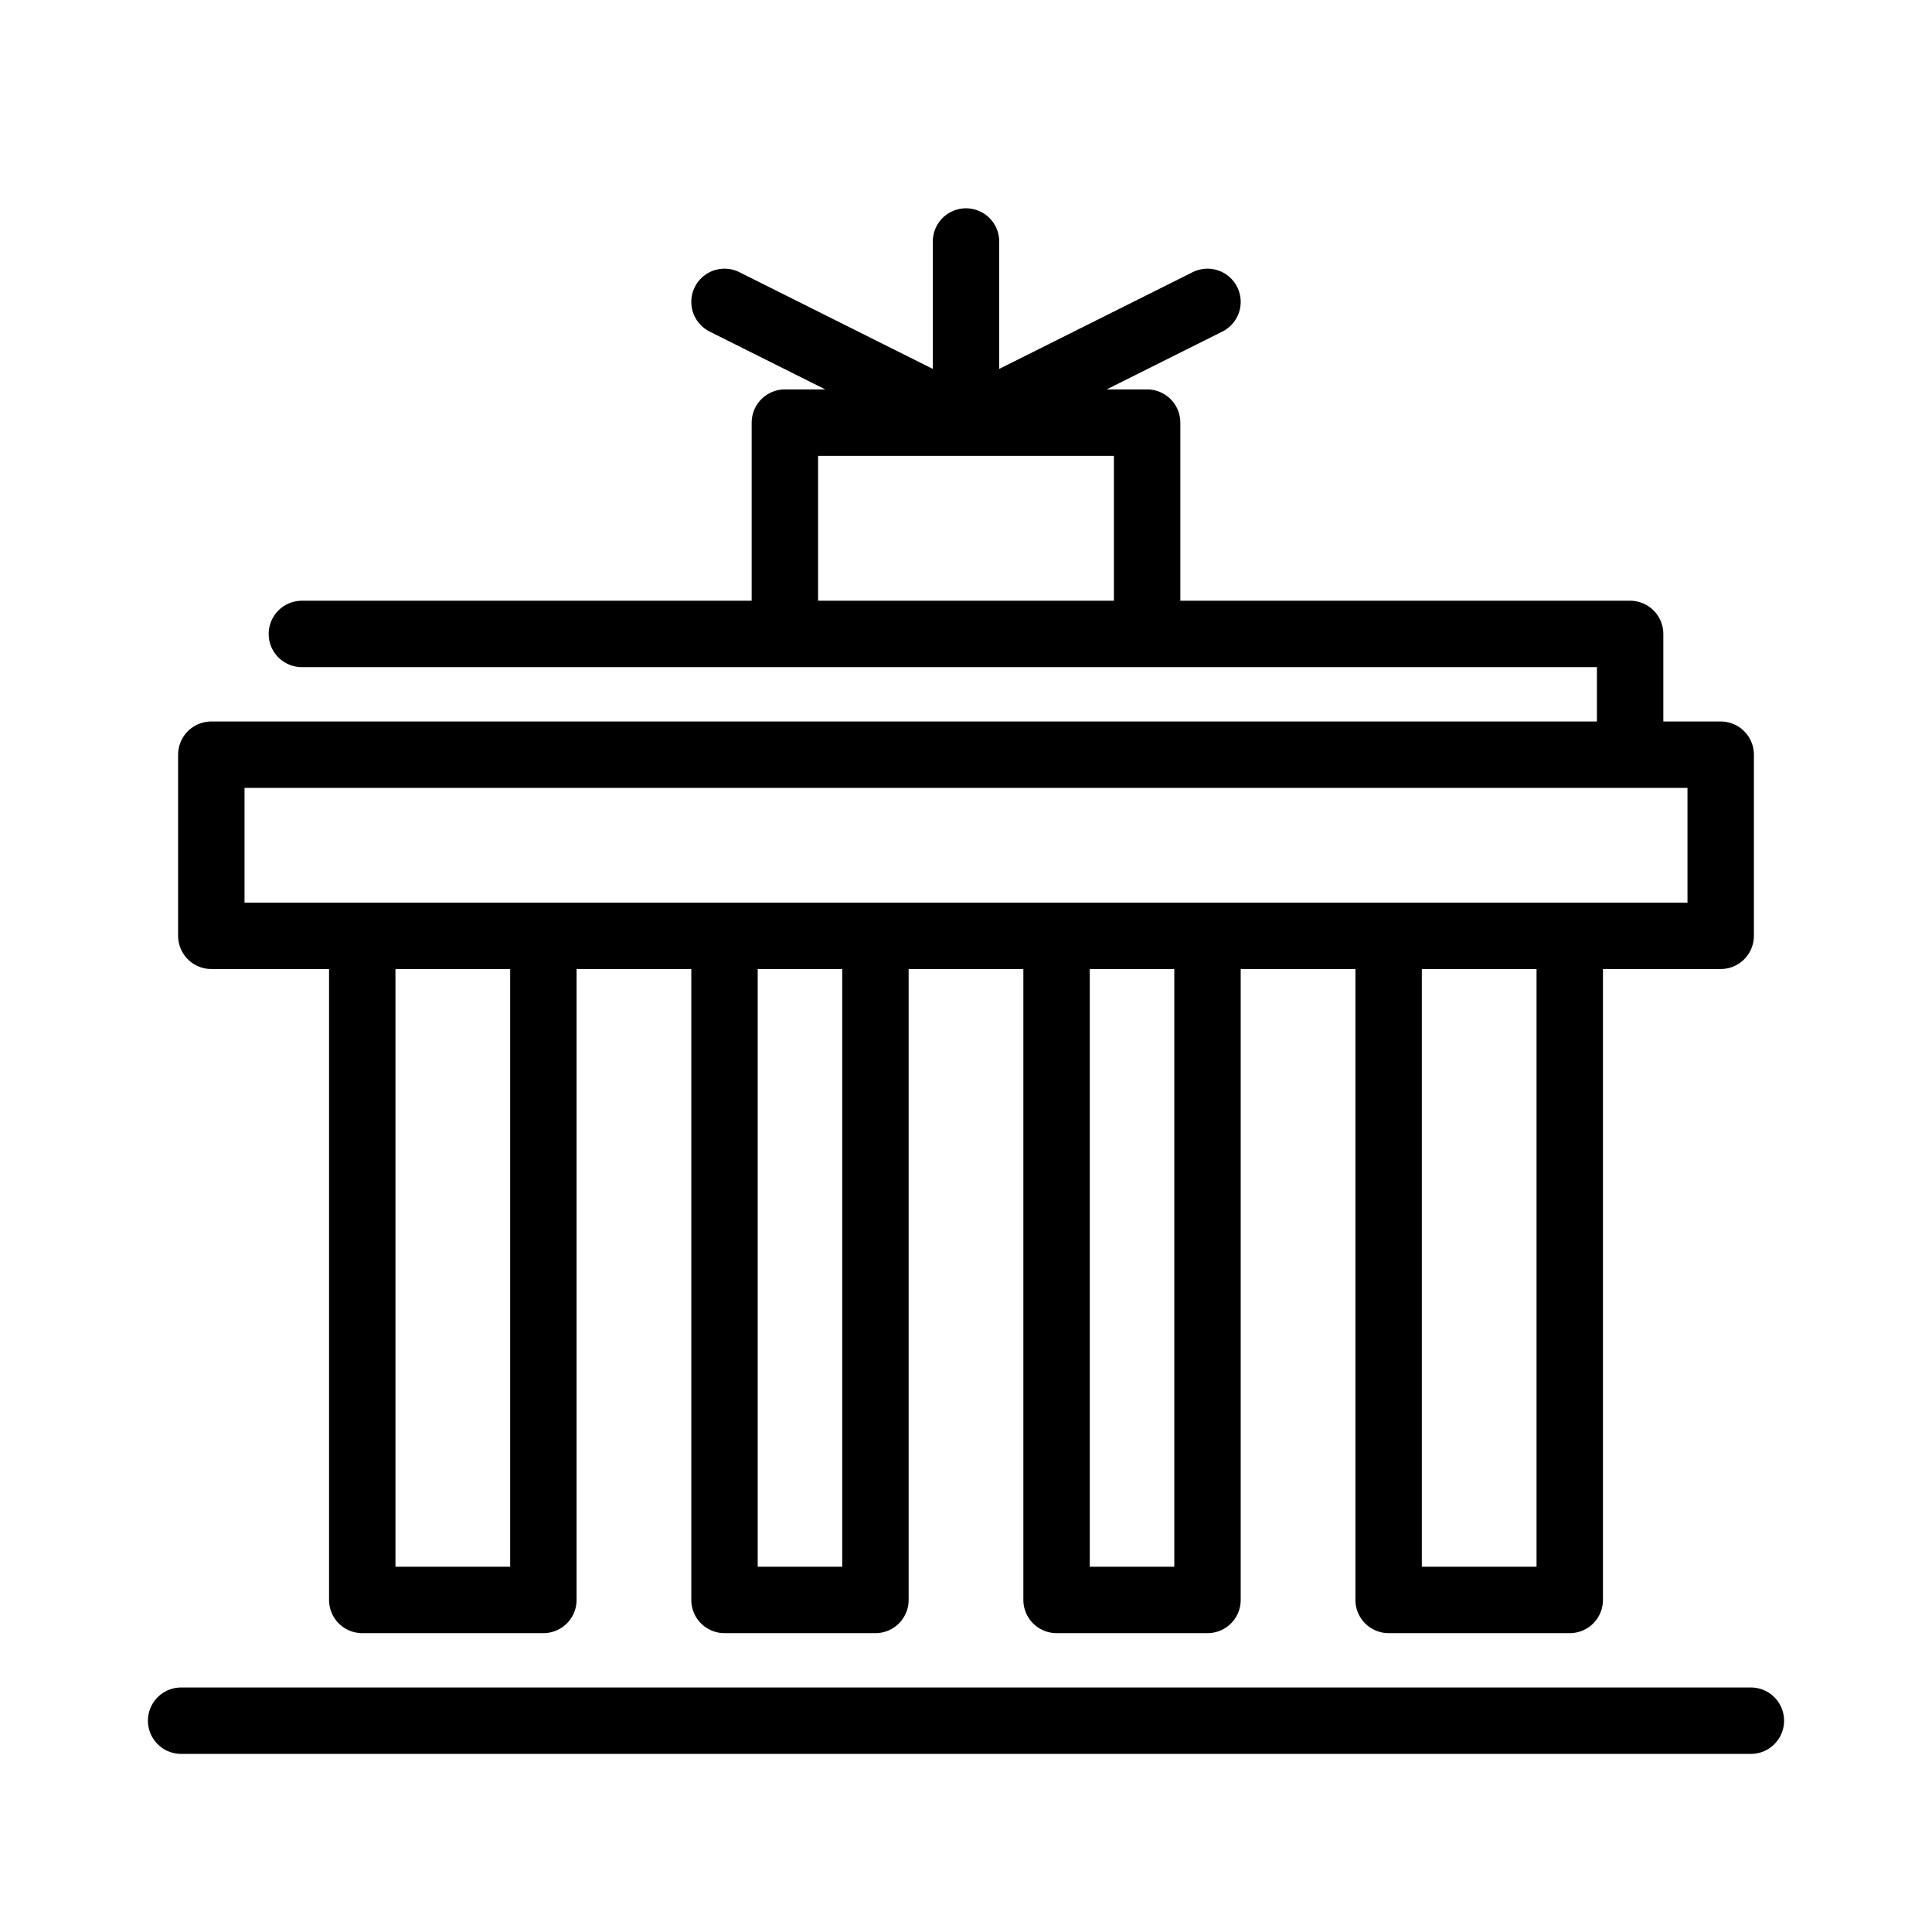
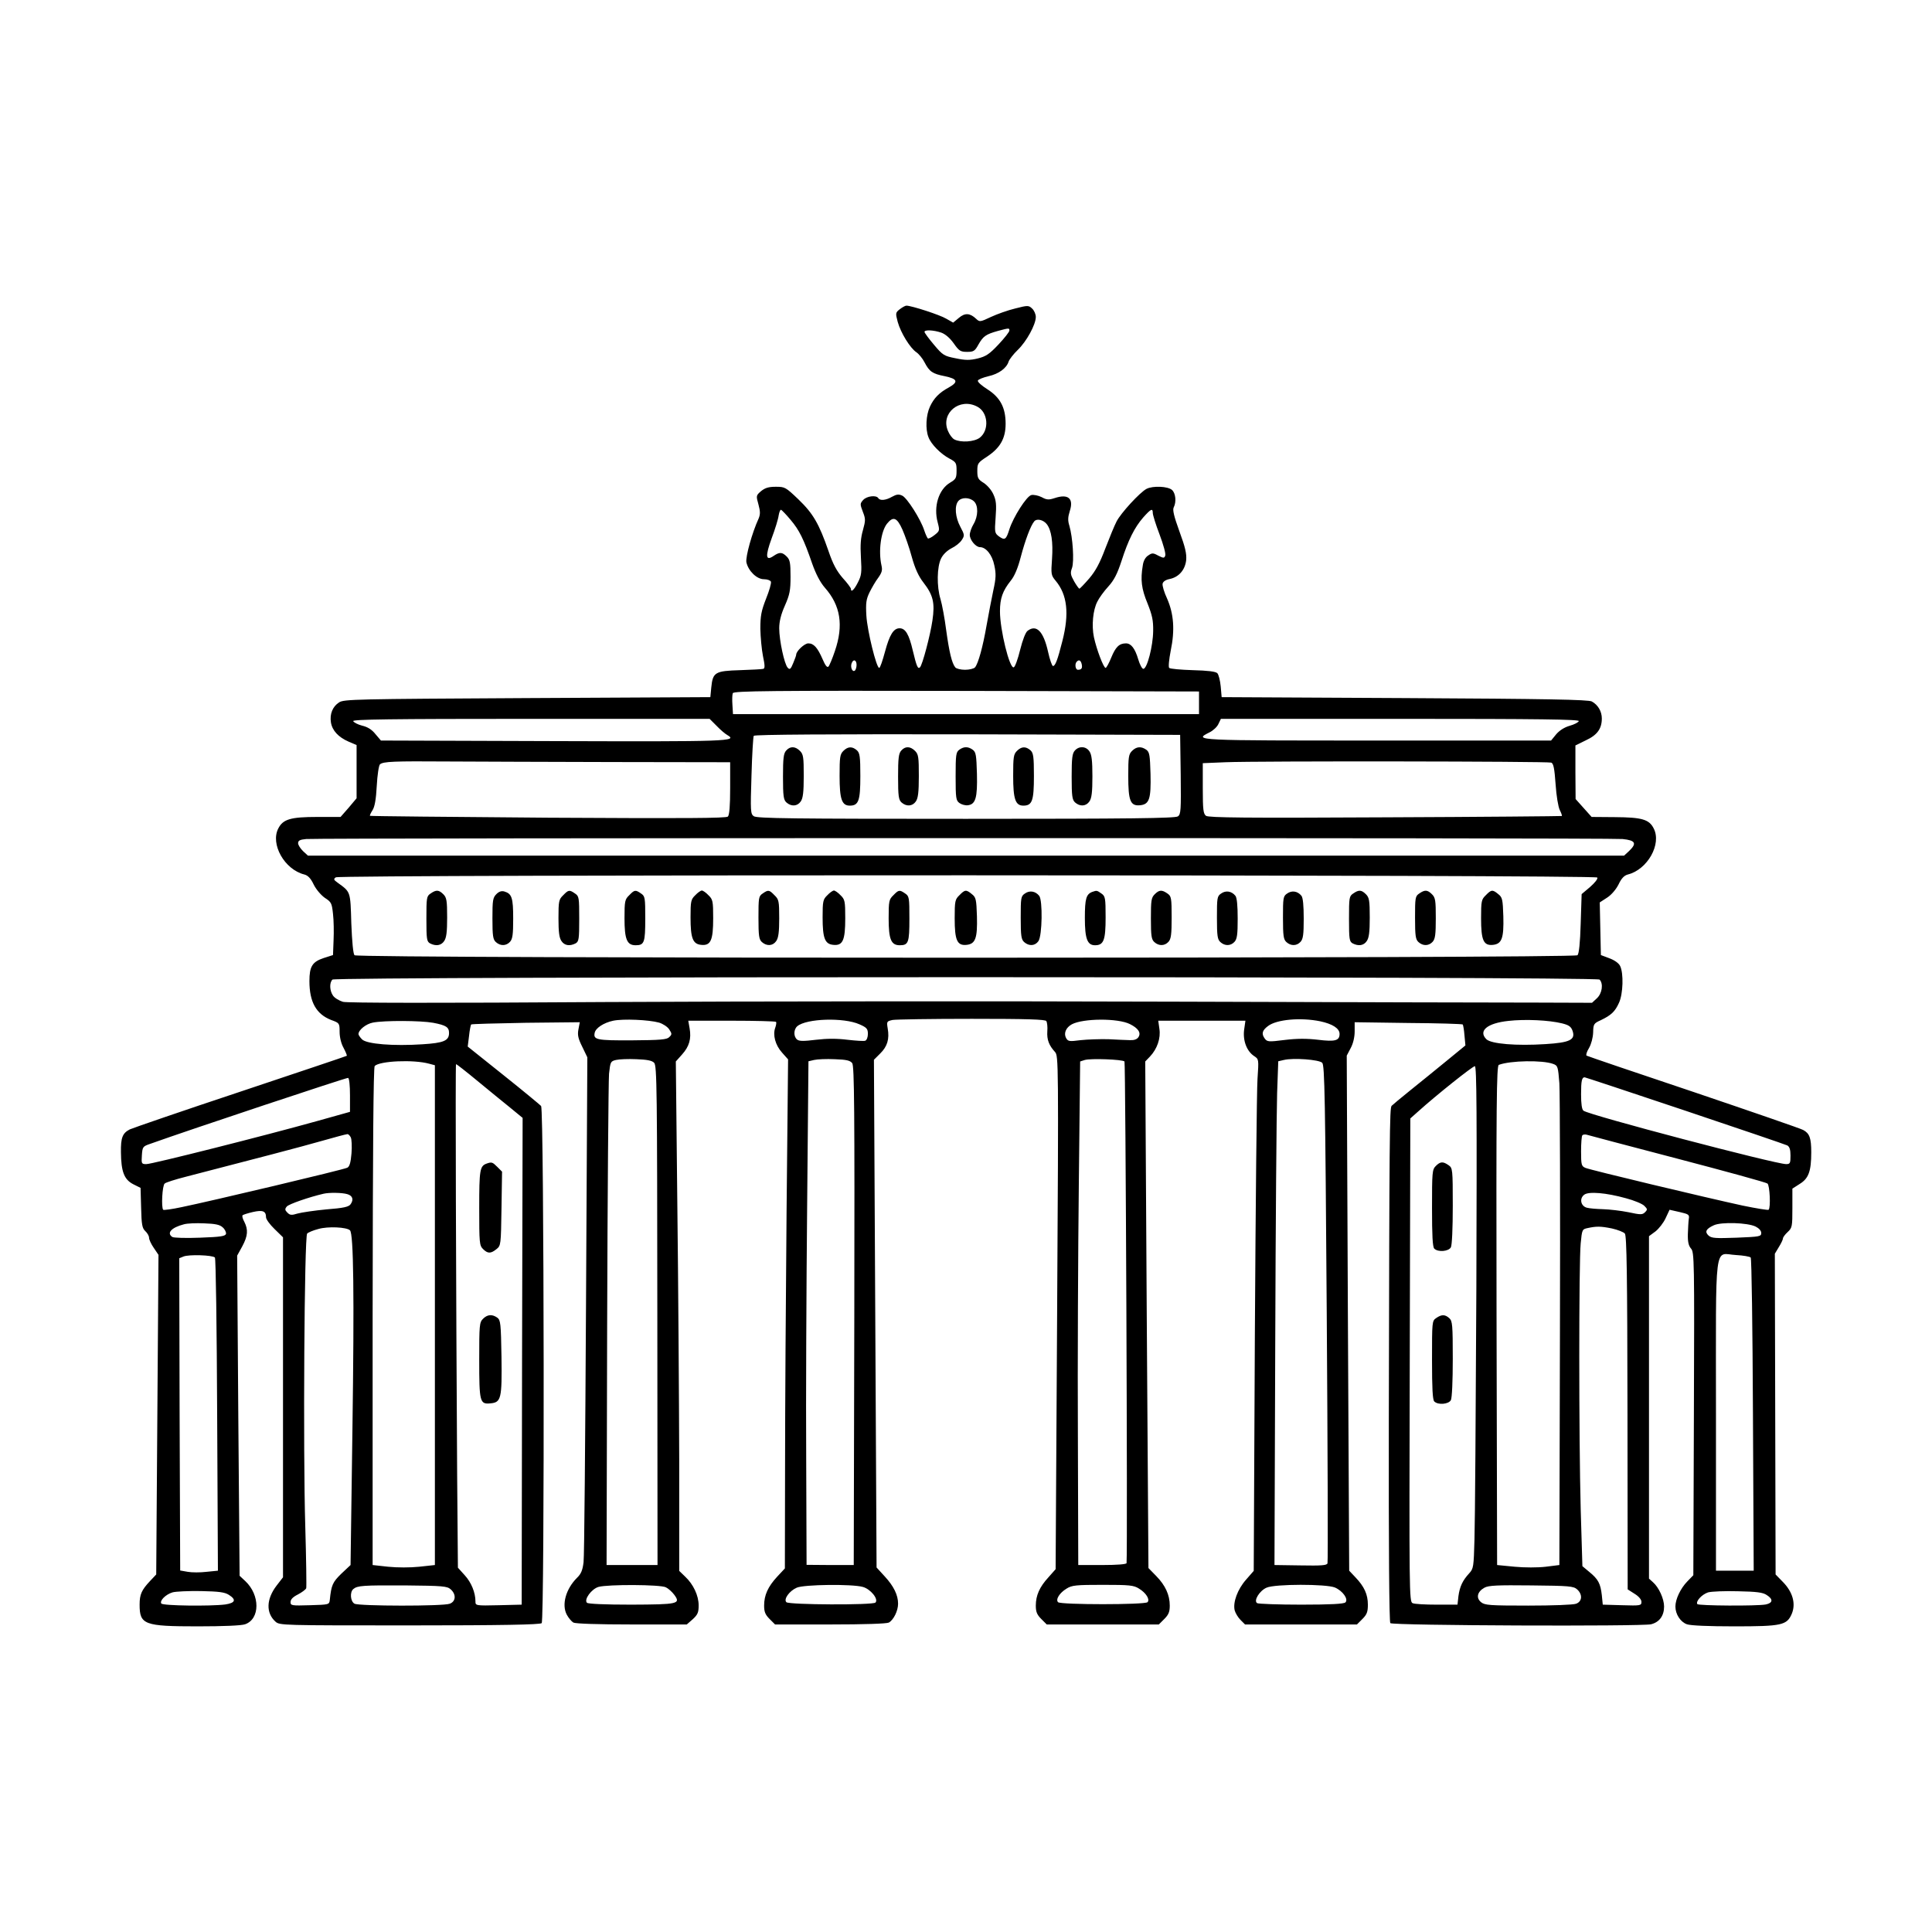
<svg xmlns="http://www.w3.org/2000/svg" width="64" height="64" viewBox="0 0 64 64">
-   <g fill="none" stroke="#000" stroke-width="2.2" stroke-linecap="round" stroke-linejoin="round">
-     <path d="M7 25H57V31H7ZM10 21H54V25M12 31V53H18V31M24 31V53H29V31M35 31V53H40V31M46 31V53H52V31M6 57H58M26 20V14H38V20M32 14V8M24 10L32 14L40 10" fill="none" />
+   <g transform="scale(0.0625)">
+     <g transform="translate(0,1024) scale(0.1,-0.1)" fill="#000" stroke="none">
+       <path d="M4769 8601 c-23 -18 -23 -21 -11 -67 16 -58 66 -139 99 -161 13 -9 33 -33 43 -53 26 -50 42 -61 108 -74 67 -14 73 -30 22 -59 -52 -28 -80 -57 -101 -102 -21 -45 -25 -119 -8 -162 14 -38 66 -90 112 -114 34 -18 37 -23 37 -63 0 -40 -4 -46 -34 -64 -61 -36 -89 -127 -66 -211 11 -43 11 -45 -17 -67 -15 -12 -31 -20 -35 -18 -3 2 -12 21 -19 42 -19 60 -92 174 -117 185 -19 9 -30 7 -54 -6 -33 -19 -64 -22 -73 -7 -11 17 -61 11 -80 -10 -17 -19 -17 -22 -2 -62 15 -38 15 -46 1 -97 -12 -41 -15 -78 -11 -145 5 -81 3 -96 -16 -133 -20 -40 -37 -55 -37 -34 0 5 -19 31 -43 57 -32 37 -52 73 -76 144 -50 144 -81 198 -159 273 -68 65 -72 67 -120 67 -39 0 -57 -6 -78 -23 -27 -23 -27 -25 -14 -71 10 -37 10 -52 1 -74 -35 -76 -70 -203 -65 -232 10 -46 55 -90 93 -90 18 0 34 -6 37 -13 3 -8 -9 -49 -26 -91 -25 -64 -30 -90 -30 -159 1 -45 7 -110 14 -145 10 -47 11 -64 2 -67 -6 -2 -61 -5 -123 -7 -133 -4 -145 -11 -153 -91 l-5 -52 -970 -5 c-914 -5 -973 -6 -998 -23 -34 -22 -50 -61 -43 -106 7 -43 39 -78 94 -102 l42 -18 0 -141 0 -141 -42 -50 -43 -49 -123 0 c-142 0 -182 -12 -207 -61 -43 -83 33 -218 138 -244 19 -5 34 -20 50 -54 13 -26 39 -56 59 -70 34 -22 37 -28 43 -85 4 -33 5 -96 3 -139 l-3 -79 -50 -16 c-60 -20 -75 -45 -75 -122 0 -111 36 -175 115 -206 44 -16 45 -17 45 -63 0 -28 8 -62 21 -85 11 -21 19 -40 17 -42 -2 -2 -256 -87 -564 -190 -307 -102 -571 -193 -586 -200 -39 -20 -48 -44 -47 -121 1 -103 17 -144 64 -169 l40 -20 3 -106 c2 -90 6 -108 22 -123 11 -10 20 -26 20 -35 0 -10 11 -34 25 -54 l25 -37 -6 -847 -6 -847 -33 -35 c-45 -48 -55 -71 -55 -125 0 -106 24 -115 308 -115 135 0 231 4 251 11 80 28 80 155 1 229 l-30 28 -7 849 -6 848 27 49 c30 56 32 88 11 130 -9 16 -13 32 -9 35 3 3 28 11 54 17 53 12 70 5 70 -28 0 -10 20 -38 45 -62 l45 -44 0 -901 0 -901 -34 -44 c-55 -72 -57 -145 -6 -191 22 -20 36 -20 711 -20 488 0 692 4 700 12 16 16 13 2721 -3 2741 -7 7 -97 82 -200 164 l-189 151 7 56 c3 31 9 58 11 61 2 3 133 6 290 9 l286 3 -7 -37 c-6 -30 -2 -49 20 -93 l27 -56 -7 -1310 c-4 -721 -9 -1336 -13 -1366 -5 -42 -13 -62 -35 -83 -59 -59 -82 -142 -54 -195 9 -17 25 -36 35 -42 12 -6 130 -10 310 -10 l291 0 32 28 c26 24 31 36 31 73 0 52 -28 112 -72 153 l-31 30 0 590 c-1 325 -5 933 -10 1351 l-8 759 33 37 c38 42 50 83 40 139 l-7 40 229 0 c127 0 232 -3 236 -6 3 -3 1 -17 -4 -31 -14 -38 0 -92 36 -132 l32 -36 -8 -805 c-4 -443 -8 -1050 -8 -1349 l-1 -544 -41 -44 c-49 -53 -69 -98 -69 -153 0 -33 6 -48 29 -71 l29 -29 292 0 c181 0 299 4 311 10 25 14 49 62 49 100 0 46 -23 93 -71 145 l-43 47 -7 1345 -7 1346 33 33 c38 37 50 77 40 133 -6 37 -5 38 26 45 17 3 206 6 420 6 292 0 390 -3 395 -12 4 -7 7 -31 5 -54 -3 -45 9 -75 41 -110 18 -21 19 -49 11 -1381 l-8 -1360 -38 -43 c-47 -51 -67 -96 -67 -150 0 -33 6 -48 29 -71 l29 -29 297 0 297 0 29 29 c23 23 29 38 29 71 0 56 -23 107 -72 157 l-41 42 -9 1343 -8 1342 25 26 c38 40 58 97 50 147 l-6 43 231 0 231 0 -7 -49 c-7 -57 14 -113 54 -139 24 -16 24 -17 17 -121 -4 -58 -10 -669 -14 -1357 l-6 -1250 -41 -47 c-45 -51 -70 -120 -60 -162 4 -15 18 -38 31 -51 l24 -24 296 0 297 0 29 29 c24 24 29 38 29 76 0 54 -19 96 -66 145 l-33 35 -7 1365 -6 1365 21 40 c13 24 21 58 21 88 l0 49 284 -4 c156 -1 286 -5 289 -8 2 -3 7 -29 9 -58 l5 -53 -100 -82 c-55 -45 -141 -115 -191 -155 -50 -40 -95 -78 -100 -83 -11 -10 -12 -149 -15 -1663 -1 -688 2 -1073 8 -1079 13 -13 1332 -18 1382 -6 44 11 69 45 69 94 0 40 -27 101 -59 129 l-21 19 0 907 0 908 34 25 c18 14 43 46 54 70 l21 45 53 -12 c48 -11 53 -14 49 -36 -2 -14 -4 -50 -5 -81 -1 -42 4 -62 17 -77 17 -19 18 -63 15 -875 l-3 -856 -32 -33 c-36 -37 -63 -94 -63 -133 0 -41 27 -82 61 -94 20 -7 116 -11 251 -11 253 0 279 6 305 67 22 53 5 115 -47 168 l-39 40 -2 850 -2 850 21 35 c12 19 22 40 22 46 0 6 11 21 25 34 24 22 25 30 25 127 l0 103 39 25 c47 29 61 67 61 168 0 75 -9 100 -43 118 -12 7 -273 97 -580 201 -308 103 -563 190 -568 193 -4 3 1 21 13 40 12 21 21 55 22 83 1 44 3 48 41 65 54 26 75 45 96 92 22 47 25 157 6 195 -7 15 -30 31 -57 41 l-45 17 -3 139 -3 140 40 26 c23 15 47 44 60 70 15 32 30 47 49 52 104 26 180 161 137 244 -24 48 -62 59 -205 60 l-124 1 -43 48 -42 47 -1 142 0 142 55 27 c61 28 85 62 85 116 0 37 -20 72 -53 90 -17 10 -239 14 -992 18 l-970 5 -5 57 c-3 31 -11 63 -18 70 -9 9 -52 14 -130 16 -64 2 -121 7 -125 12 -5 4 -1 45 8 91 23 110 16 196 -19 276 -16 34 -26 69 -24 79 2 11 16 21 37 25 49 10 82 48 88 100 3 34 -5 69 -36 153 -29 80 -37 114 -30 127 15 29 10 75 -9 92 -22 20 -102 23 -135 6 -35 -18 -137 -129 -159 -173 -12 -23 -38 -87 -60 -144 -29 -77 -51 -118 -85 -158 -26 -30 -49 -54 -52 -54 -3 0 -16 18 -28 39 -19 34 -21 44 -11 71 12 35 4 161 -14 223 -9 28 -8 46 2 78 22 67 -8 93 -80 69 -31 -10 -42 -10 -69 5 -18 9 -43 14 -55 11 -25 -6 -95 -116 -116 -181 -17 -55 -24 -60 -54 -39 -24 18 -25 21 -19 102 5 67 3 90 -12 122 -10 23 -33 49 -52 61 -29 18 -33 26 -33 63 0 40 3 44 52 76 69 46 98 96 98 174 0 85 -28 139 -97 183 -30 19 -53 39 -50 46 2 6 27 16 56 23 54 12 96 42 107 78 4 11 25 39 48 61 47 45 96 135 96 175 0 15 -9 35 -20 45 -18 17 -23 17 -89 0 -38 -9 -97 -30 -129 -45 -57 -27 -60 -27 -78 -10 -33 31 -59 33 -92 5 l-30 -25 -37 21 c-33 20 -184 69 -211 69 -6 0 -22 -9 -35 -19z m581 -113 c0 -7 -26 -40 -58 -74 -48 -51 -66 -63 -110 -74 -42 -10 -65 -10 -117 1 -61 12 -68 16 -115 72 -27 32 -50 63 -50 68 0 12 48 10 89 -4 22 -8 46 -29 66 -57 28 -40 36 -45 71 -45 34 0 41 4 60 39 25 44 39 54 103 72 60 16 61 16 61 2z m-171 -403 c58 -29 66 -124 14 -165 -29 -22 -100 -27 -135 -9 -11 6 -26 26 -34 46 -39 93 62 177 155 128z m-17 -502 c24 -22 23 -79 -2 -121 -11 -18 -20 -44 -20 -57 0 -27 32 -65 54 -65 32 0 65 -41 76 -96 10 -45 9 -69 -5 -132 -9 -42 -25 -126 -36 -187 -20 -115 -44 -201 -61 -222 -6 -7 -30 -13 -53 -13 -23 0 -47 6 -52 13 -18 22 -32 81 -48 197 -8 63 -22 137 -30 164 -21 68 -19 172 3 216 10 21 32 42 55 54 21 10 45 29 54 43 16 24 16 28 -7 71 -27 50 -32 111 -11 136 17 21 59 21 83 -1z m-972 -98 c46 -54 70 -102 115 -233 20 -56 42 -98 67 -127 83 -94 100 -199 53 -336 -13 -39 -29 -77 -34 -82 -7 -7 -17 6 -31 39 -27 62 -47 84 -76 84 -20 0 -64 -41 -64 -60 0 -4 -7 -24 -16 -45 -13 -32 -18 -36 -29 -24 -18 19 -45 146 -45 209 0 35 9 73 30 120 26 59 30 81 30 154 0 73 -3 89 -20 106 -24 24 -38 25 -69 4 -43 -30 -46 -3 -11 93 18 48 35 103 37 121 3 18 9 32 13 30 4 -2 27 -25 50 -53z m1920 36 c0 -10 16 -62 36 -114 20 -53 34 -103 30 -112 -5 -14 -9 -14 -37 0 -27 15 -33 15 -53 1 -15 -9 -26 -29 -29 -53 -13 -76 -7 -124 25 -201 25 -63 31 -90 30 -147 -1 -80 -32 -200 -52 -200 -7 0 -19 23 -27 50 -17 58 -38 85 -65 85 -36 0 -55 -19 -78 -75 -12 -30 -26 -55 -30 -55 -11 0 -48 98 -62 163 -13 62 -5 144 18 188 9 19 35 55 58 80 31 34 48 68 70 135 36 112 69 178 115 231 41 46 51 51 51 24z m-1327 -88 c14 -32 37 -97 50 -146 17 -61 36 -102 61 -134 52 -67 62 -108 48 -202 -11 -76 -53 -236 -66 -248 -11 -11 -18 5 -38 89 -20 86 -39 118 -70 118 -32 0 -53 -34 -77 -123 -13 -48 -26 -87 -31 -87 -15 0 -63 196 -68 276 -4 68 -1 88 17 125 12 24 32 59 46 77 19 27 23 40 17 65 -17 76 -3 180 29 221 33 41 53 34 82 -31z m765 29 c25 -32 34 -96 28 -183 -6 -83 -5 -88 19 -117 62 -74 73 -174 36 -319 -26 -103 -38 -133 -50 -133 -5 0 -17 34 -26 75 -24 108 -61 147 -108 112 -11 -7 -27 -49 -40 -101 -12 -49 -27 -91 -34 -93 -22 -8 -73 198 -73 297 0 68 14 108 57 162 20 24 38 67 53 125 24 91 53 168 72 190 13 16 48 8 66 -15z m-1008 -746 c0 -14 -5 -28 -10 -31 -13 -8 -24 20 -16 40 9 24 26 17 26 -9z m1193 5 c5 -22 0 -31 -20 -31 -13 0 -18 31 -6 43 11 12 21 8 26 -12z m622 -206 l0 -60 -1235 0 -1235 0 -3 49 c-2 27 -1 55 2 62 5 12 197 14 1238 12 l1233 -3 0 -60z m-2557 -122 c20 -21 46 -43 57 -49 57 -33 10 -35 -919 -32 l-917 3 -29 34 c-19 24 -41 38 -71 45 -23 6 -44 17 -47 24 -3 9 190 12 943 12 l946 0 37 -37z m4570 25 c-3 -7 -24 -18 -49 -25 -28 -8 -54 -25 -71 -45 l-27 -33 -923 0 c-972 0 -973 0 -888 43 19 9 41 29 48 45 l13 27 950 0 c747 0 950 -3 947 -12z m-2110 -283 c2 -189 1 -211 -15 -222 -13 -10 -253 -13 -1123 -13 -915 0 -1109 2 -1125 14 -17 12 -18 26 -12 215 3 111 9 206 12 211 4 7 413 9 1133 8 l1127 -3 3 -210z m-3005 66 l617 -1 0 -138 c0 -93 -4 -142 -12 -150 -9 -9 -232 -10 -952 -6 -518 4 -943 8 -945 10 -2 2 4 15 13 29 12 18 19 57 23 131 3 57 11 108 17 113 18 15 74 17 356 15 146 -1 543 -2 883 -3z m4969 -3 c12 -5 17 -31 23 -115 4 -61 14 -120 22 -136 8 -16 13 -30 11 -32 -2 -1 -423 -5 -936 -7 -738 -4 -936 -2 -950 8 -14 11 -17 31 -17 146 l0 133 120 5 c168 7 1708 5 1727 -2z m378 -405 c69 -7 77 -23 34 -64 l-26 -24 -3488 0 -3488 0 -26 24 c-14 14 -26 32 -26 42 0 14 10 19 43 22 72 6 6914 7 6977 0z m-134 -204 c4 -7 -13 -28 -38 -50 l-45 -38 -5 -156 c-3 -103 -9 -160 -17 -168 -17 -17 -6464 -18 -6482 0 -7 7 -13 69 -17 169 -5 172 -3 165 -73 216 -21 15 -22 19 -9 28 22 15 6676 14 6686 -1z m12 -541 c21 -21 14 -73 -14 -99 l-26 -24 -286 1 c-158 0 -1029 2 -1937 5 -907 3 -2260 2 -3005 -2 -905 -6 -1367 -5 -1392 1 -20 6 -44 20 -53 33 -18 26 -20 68 -3 85 17 17 6699 17 6716 0z m-4985 -228 c20 -6 45 -22 54 -36 15 -23 15 -27 0 -41 -12 -13 -47 -16 -197 -17 -188 -1 -206 3 -198 40 5 25 47 53 98 64 53 11 189 5 243 -10z m1062 -9 c39 -17 45 -24 45 -51 0 -17 -6 -33 -14 -36 -7 -3 -50 0 -94 5 -56 7 -108 7 -167 0 -65 -8 -89 -8 -100 1 -20 16 -19 54 1 71 49 41 246 47 329 10z m1434 1 c44 -22 60 -46 45 -69 -8 -12 -23 -17 -45 -16 -19 0 -70 3 -114 5 -44 1 -110 -1 -147 -5 -62 -8 -67 -7 -78 12 -13 25 0 55 31 72 60 32 245 33 308 1z m1008 15 c66 -14 103 -38 103 -67 0 -36 -24 -42 -114 -31 -60 7 -111 7 -177 -1 -86 -11 -93 -10 -106 8 -18 25 -13 43 18 66 46 35 173 46 276 25z m1282 -11 c36 -9 48 -17 56 -40 16 -47 -14 -62 -144 -70 -153 -10 -288 1 -313 26 -44 44 4 85 117 97 89 10 215 4 284 -13z m-5983 3 c68 -13 84 -23 84 -54 0 -41 -28 -53 -142 -60 -152 -10 -294 1 -319 26 -10 10 -19 23 -19 28 0 22 40 54 76 61 61 12 254 11 320 -1z m1171 -212 c15 -15 16 -137 17 -1339 l1 -1323 -135 0 -135 0 3 1269 c2 698 7 1298 10 1335 7 63 8 66 37 73 17 4 65 6 108 4 56 -2 83 -7 94 -19z m1050 -2 c11 -16 13 -241 11 -1339 l-3 -1321 -125 0 -125 1 -2 564 c-2 311 1 911 5 1335 l7 770 30 7 c17 4 66 6 109 4 63 -2 82 -7 93 -21z m1443 9 c6 -7 17 -2579 11 -2659 -1 -6 -51 -10 -129 -10 l-127 0 -2 685 c-2 377 1 977 5 1335 l7 649 25 8 c32 9 199 3 210 -8z m1048 -7 c13 -13 16 -183 24 -1327 5 -721 7 -1318 4 -1326 -4 -11 -32 -13 -143 -11 l-138 2 4 1167 c2 641 7 1242 10 1334 l6 169 30 7 c50 12 186 2 203 -15z m-4733 -5 l30 -8 0 -1325 0 -1324 -83 -9 c-48 -5 -116 -5 -165 0 l-82 9 0 1317 c1 892 4 1321 11 1328 27 27 206 35 289 12z m5957 -1 c25 -9 26 -15 33 -103 3 -51 5 -646 3 -1323 l-3 -1230 -72 -9 c-43 -5 -112 -5 -165 0 l-93 9 -3 1323 c-2 1128 0 1323 12 1328 61 23 232 26 288 5z m-5704 -88 c59 -49 138 -113 175 -143 l67 -55 -3 -1290 -2 -1290 -122 -3 c-122 -3 -123 -2 -123 20 0 47 -22 101 -57 139 l-36 40 -4 487 c-6 978 -10 2182 -6 2182 3 0 53 -39 111 -87z m5297 -1100 c-3 -648 -7 -1247 -10 -1332 -4 -146 -5 -155 -28 -180 -35 -38 -50 -70 -57 -121 l-5 -45 -110 0 c-60 0 -118 3 -128 8 -18 7 -18 57 -15 1288 l3 1281 45 40 c91 82 285 237 297 237 10 1 11 -258 8 -1176z m-5970 1022 l0 -88 -175 -49 c-279 -78 -874 -228 -904 -228 -26 0 -27 2 -24 47 3 44 5 47 43 60 218 78 1042 352 1050 350 6 -2 10 -40 10 -92z m7075 -81 c289 -97 533 -180 543 -185 12 -7 17 -22 17 -54 0 -40 -2 -45 -23 -45 -57 0 -1046 260 -1074 283 -9 6 -13 37 -13 87 0 71 4 90 19 90 3 0 242 -79 531 -176z m-7071 -142 c5 -9 7 -48 4 -85 -4 -48 -10 -70 -22 -76 -17 -10 -727 -178 -878 -209 -51 -11 -95 -17 -98 -14 -11 11 -5 130 8 139 6 6 57 22 112 36 360 93 624 162 710 187 93 26 129 36 147 39 4 0 12 -7 17 -17z m7031 -113 c256 -67 471 -126 478 -132 12 -9 18 -128 6 -139 -3 -3 -64 7 -137 22 -198 43 -809 189 -834 200 -21 9 -23 16 -23 88 0 43 3 82 7 85 4 4 14 5 22 3 9 -3 225 -60 481 -127z m-7050 -188 c29 -8 36 -29 18 -54 -10 -14 -38 -20 -128 -27 -63 -6 -131 -16 -153 -22 -32 -10 -40 -9 -54 5 -13 13 -14 19 -3 32 10 13 121 51 195 68 30 7 97 6 125 -2z m6778 -22 c42 -11 86 -29 97 -40 17 -17 18 -20 4 -34 -14 -14 -23 -14 -88 0 -40 8 -100 15 -134 16 -34 1 -73 4 -87 8 -32 9 -40 49 -13 69 24 18 117 10 221 -19z m-7438 -154 c12 -10 19 -26 18 -34 -3 -13 -26 -17 -138 -21 -74 -3 -141 -1 -147 4 -31 21 -4 50 62 67 17 5 65 7 107 5 59 -2 83 -7 98 -21z m8125 4 c18 -9 30 -22 30 -34 0 -19 -9 -20 -130 -25 -112 -4 -133 -3 -149 11 -22 20 -14 36 28 55 39 18 178 14 221 -7z m-7450 -20 c19 -19 23 -337 13 -1054 l-10 -720 -49 -46 c-46 -45 -53 -60 -61 -139 -3 -25 -4 -25 -105 -28 -98 -3 -103 -2 -103 17 0 14 13 27 39 40 21 11 41 26 44 33 2 7 0 155 -5 328 -12 395 -5 1537 10 1552 6 6 32 17 59 24 51 15 151 10 168 -7z m6688 10 c31 -7 62 -19 69 -27 10 -12 13 -214 14 -950 l1 -936 36 -23 c23 -14 37 -31 37 -43 0 -20 -5 -21 -102 -18 l-103 3 -5 50 c-7 62 -19 85 -67 124 l-36 30 -9 303 c-10 378 -10 1307 0 1408 7 73 8 75 37 81 47 10 68 10 128 -2z m-7404 -154 c5 -6 10 -368 12 -835 l4 -825 -60 -6 c-33 -4 -78 -4 -100 0 l-40 7 -3 827 -2 828 22 9 c28 12 154 8 167 -5z m8140 0 c5 -6 10 -370 12 -835 l4 -825 -100 0 -100 0 0 823 c0 951 -12 856 107 850 37 -2 72 -8 77 -13z m-6890 -1759 c30 -27 27 -64 -5 -76 -35 -14 -480 -13 -505 0 -22 12 -26 62 -6 78 22 18 50 20 273 19 203 -2 224 -4 243 -21z m1140 11 c13 -6 33 -24 45 -40 35 -48 20 -51 -229 -52 -140 0 -228 4 -234 10 -17 17 24 73 61 84 50 14 328 13 357 -2z m1044 2 c41 -11 85 -65 67 -83 -14 -14 -458 -12 -472 2 -16 16 16 60 55 77 39 17 293 20 350 4z m1464 -9 c38 -23 59 -58 45 -72 -14 -14 -460 -14 -474 0 -14 14 7 49 45 72 28 18 51 20 192 20 141 0 164 -2 192 -20z m1038 6 c42 -18 73 -62 56 -79 -8 -8 -77 -12 -234 -12 -122 0 -228 4 -234 8 -20 13 13 66 50 82 45 20 315 20 362 1z m1284 -10 c30 -27 27 -64 -5 -76 -14 -6 -128 -10 -254 -10 -205 0 -230 2 -250 18 -28 23 -20 56 18 77 22 12 68 14 248 12 202 -2 224 -4 243 -21z m-7146 -29 c41 -26 34 -43 -19 -51 -78 -10 -332 -7 -339 5 -10 15 23 48 59 59 17 5 85 8 151 7 96 -2 126 -6 148 -20z m8151 -1 c35 -22 33 -42 -5 -50 -47 -9 -357 -7 -363 2 -9 15 24 51 57 62 18 5 89 8 159 6 98 -2 132 -6 152 -20z M4167 6262 c-14 -15 -17 -41 -17 -139 0 -103 3 -122 18 -136 26 -23 58 -21 76 5 12 17 16 49 16 135 0 100 -2 115 -20 133 -25 25 -52 26 -73 2z M4470 6260 c-18 -18 -20 -33 -20 -133 0 -123 12 -157 54 -157 47 0 56 26 56 157 0 103 -3 122 -18 136 -25 22 -48 21 -72 -3z M4777 6262 c-14 -15 -17 -41 -17 -139 0 -103 3 -122 18 -136 26 -23 58 -21 76 5 12 17 16 49 16 135 0 100 -2 115 -20 133 -25 25 -52 26 -73 2z M5084 6266 c-17 -13 -19 -27 -19 -141 0 -115 2 -128 20 -141 11 -8 31 -14 45 -12 41 5 51 40 48 166 -3 99 -5 115 -22 128 -25 18 -47 18 -72 0z M5390 6260 c-18 -18 -20 -33 -20 -133 0 -123 12 -157 54 -157 47 0 56 26 56 157 0 103 -3 122 -18 136 -25 22 -48 21 -72 -3z M5697 6262 c-14 -15 -17 -41 -17 -139 0 -103 3 -122 18 -136 26 -23 58 -21 76 5 12 17 16 49 16 133 0 84 -4 116 -16 133 -18 27 -55 29 -77 4z M6000 6260 c-18 -18 -20 -33 -20 -133 0 -132 11 -160 63 -155 49 5 58 34 55 166 -3 99 -5 115 -22 128 -27 19 -52 18 -76 -6z M2282 5504 c-21 -14 -22 -22 -22 -134 0 -108 2 -120 19 -130 31 -16 59 -12 75 12 12 17 16 48 16 125 0 90 -3 106 -20 123 -24 24 -38 25 -68 4z M2631 5501 c-19 -19 -21 -33 -21 -129 0 -93 3 -111 18 -125 24 -22 55 -21 75 1 14 15 17 40 17 123 0 111 -7 132 -47 144 -15 4 -28 0 -42 -14z M2985 5495 c-23 -22 -25 -31 -25 -122 0 -73 4 -104 16 -121 16 -24 44 -28 75 -12 17 10 19 22 19 130 0 112 -1 120 -22 134 -30 21 -35 20 -63 -9z M3335 5495 c-23 -22 -25 -31 -25 -122 0 -112 13 -143 59 -143 46 0 51 14 51 141 0 110 -1 119 -22 133 -30 21 -35 20 -63 -9z M3685 5495 c-23 -22 -25 -32 -25 -117 0 -111 12 -142 57 -146 50 -5 63 24 63 141 0 91 -2 100 -25 122 -13 14 -29 25 -35 25 -6 0 -22 -11 -35 -25z M4042 5504 c-21 -14 -22 -23 -22 -128 0 -97 3 -115 18 -129 26 -23 58 -21 76 5 12 17 16 48 16 121 0 91 -2 100 -25 122 -28 29 -33 30 -63 9z M4385 5495 c-23 -22 -25 -32 -25 -117 0 -111 12 -142 57 -146 50 -5 63 24 63 141 0 91 -2 100 -25 122 -13 14 -29 25 -35 25 -6 0 -22 -11 -35 -25z M4735 5495 c-23 -22 -25 -31 -25 -122 0 -112 13 -143 59 -143 46 0 51 14 51 141 0 110 -1 119 -22 133 -30 21 -35 20 -63 -9z M5085 5495 c-23 -22 -25 -31 -25 -122 0 -117 13 -146 63 -141 47 5 58 35 55 151 -3 90 -5 101 -27 118 -30 25 -37 24 -66 -6z M5432 5504 c-21 -14 -22 -23 -22 -128 0 -97 3 -115 18 -129 26 -23 58 -21 76 5 20 29 23 216 4 240 -20 25 -51 30 -76 12z M5790 5513 c-33 -12 -40 -36 -40 -138 0 -111 13 -145 54 -145 46 0 56 27 56 148 0 103 -2 112 -22 126 -24 17 -25 17 -48 9z M6120 5500 c-18 -18 -20 -33 -20 -128 0 -93 3 -111 18 -125 24 -22 55 -21 75 1 14 15 17 40 17 130 0 103 -2 112 -22 126 -30 21 -44 20 -68 -4z M6472 5504 c-21 -14 -22 -23 -22 -128 0 -97 3 -115 18 -129 24 -22 55 -21 75 1 14 15 17 40 17 123 0 69 -4 111 -12 121 -20 25 -51 30 -76 12z M6822 5504 c-21 -14 -22 -23 -22 -128 0 -97 3 -115 18 -129 24 -22 55 -21 75 1 14 15 17 40 17 123 0 69 -4 111 -12 121 -20 25 -51 30 -76 12z M7172 5504 c-21 -14 -22 -22 -22 -134 0 -108 2 -120 19 -130 31 -16 59 -12 75 12 12 17 16 48 16 125 0 90 -3 106 -20 123 -24 24 -38 25 -68 4z M7522 5504 c-21 -14 -22 -23 -22 -128 0 -97 3 -115 18 -129 24 -22 55 -21 75 1 14 15 17 40 17 125 0 94 -2 109 -20 127 -24 24 -38 25 -68 4z M7875 5495 c-23 -22 -25 -31 -25 -122 0 -117 13 -146 63 -141 47 5 58 35 55 151 -3 90 -5 101 -27 118 -30 25 -37 24 -66 -6z M2580 4073 c-37 -13 -40 -33 -40 -235 0 -185 1 -199 20 -218 25 -25 41 -25 71 -1 24 19 24 23 27 215 l3 196 -25 25 c-26 26 -30 27 -56 18z M2560 3250 c-19 -19 -20 -33 -20 -218 0 -223 3 -236 60 -230 56 5 61 25 58 246 -3 178 -5 195 -22 208 -27 19 -52 18 -76 -6z M7610 4060 c-19 -19 -20 -33 -20 -223 0 -145 3 -206 12 -215 20 -20 76 -15 88 7 6 12 10 101 10 220 0 195 -1 200 -22 215 -30 21 -44 20 -68 -4z M7612 3254 c-22 -15 -22 -20 -22 -223 0 -148 3 -210 12 -219 20 -20 76 -15 88 7 6 12 10 101 10 219 0 180 -2 200 -18 215 -23 21 -41 21 -70 1z" />
+     </g>
  </g>
</svg>
